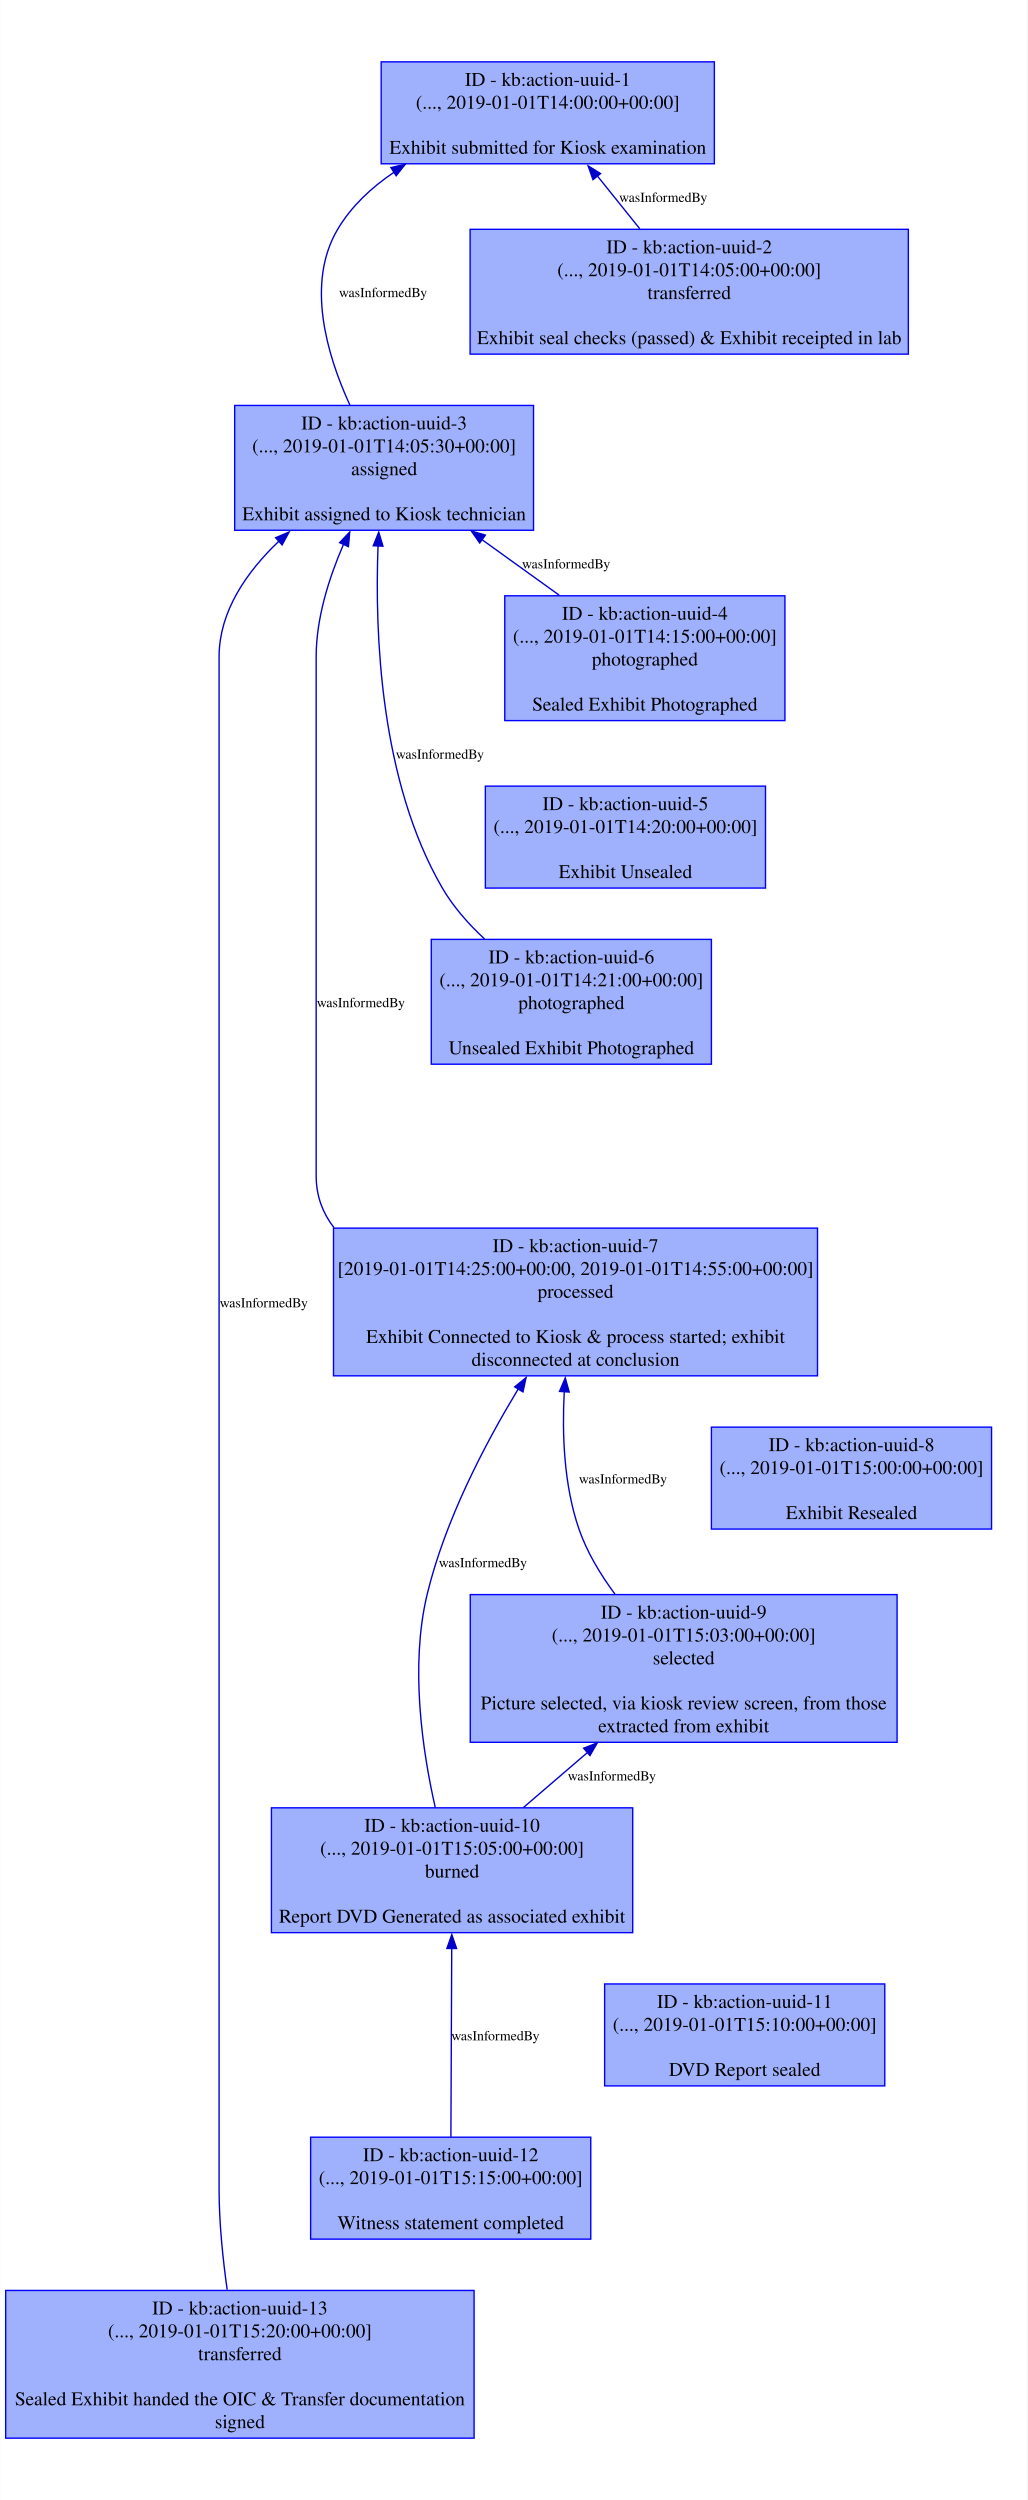
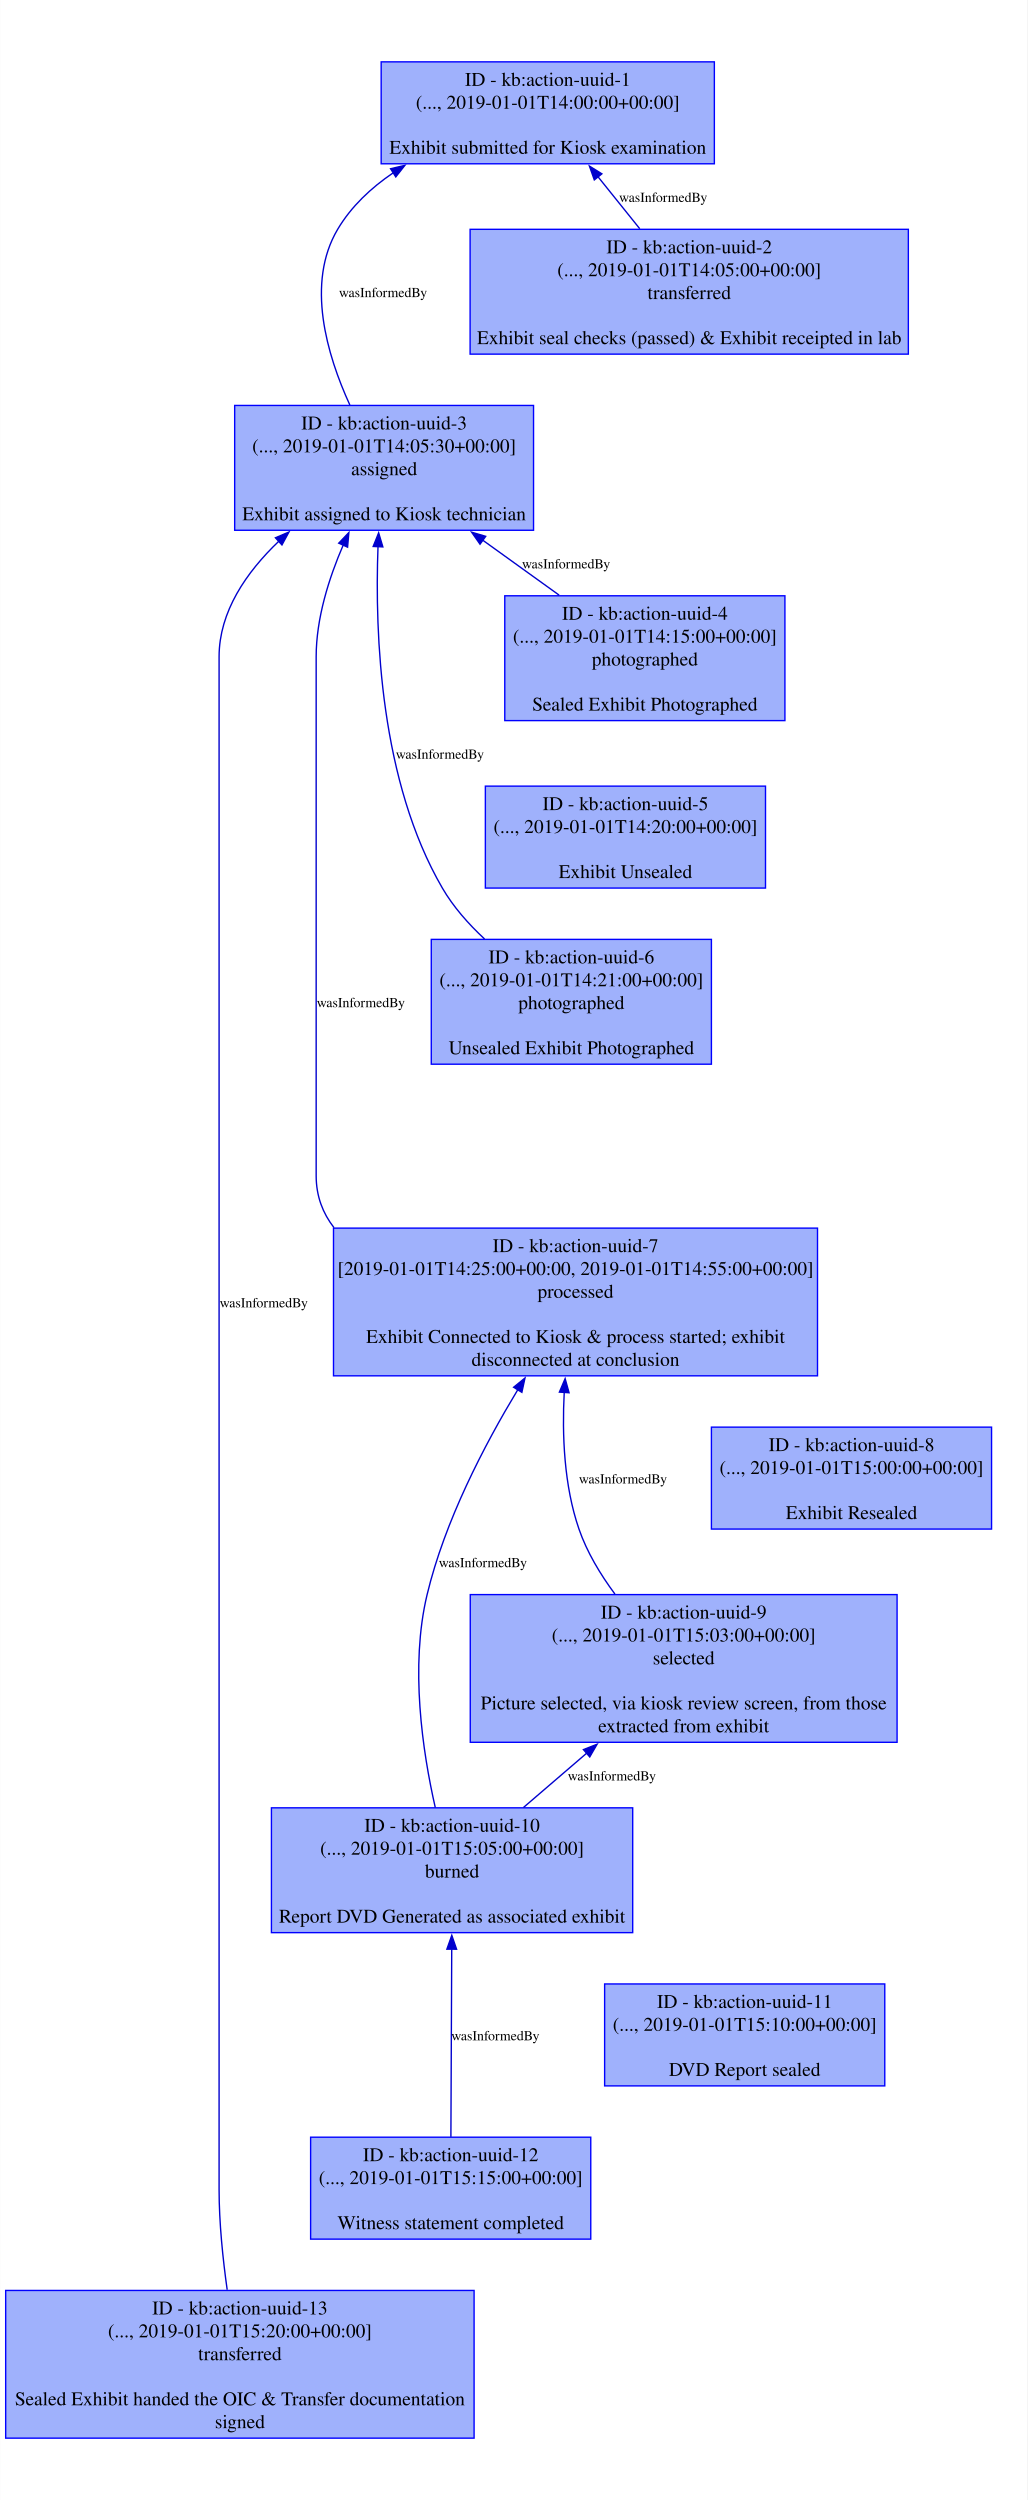
<svg xmlns="http://www.w3.org/2000/svg" xmlns:xlink="http://www.w3.org/1999/xlink" width="741pt" height="1803pt" viewBox="0.00 0.00 740.67 1802.65">
  <g id="graph0" class="graph" transform="scale(1 1) rotate(0) translate(4 1798.65)">
    <polygon fill="white" stroke="none" points="-4,4 -4,-1798.65 736.67,-1798.65 736.67,4 -4,4" />
    <g id="node1" class="node">
      <g id="a_node1">
        <a xlink:title="ID - http://example.org/kb/action-uuid-1">
          <polygon fill="#9fb1fc" stroke="#0000ff" points="511,-1754.05 270.75,-1754.05 270.75,-1680.55 511,-1680.55 511,-1754.05" />
          <text text-anchor="middle" x="390.88" y="-1736.75" font-family="Times,serif" font-size="14.00">ID - kb:action-uuid-1</text>
          <text text-anchor="middle" x="390.88" y="-1720.25" font-family="Times,serif" font-size="14.00">(..., 2019-01-01T14:00:00+00:00]</text>
          <text text-anchor="middle" x="390.88" y="-1687.75" font-family="Times,serif" font-size="14.00">Exhibit submitted for Kiosk examination</text>
        </a>
      </g>
    </g>
    <g id="node2" class="node">
      <g id="a_node2">
        <a xlink:title="ID - http://example.org/kb/action-uuid-10">
          <polygon fill="#9fb1fc" stroke="#0000ff" points="452.12,-495.1 191.62,-495.1 191.62,-405.1 452.12,-405.1 452.12,-495.1" />
          <text text-anchor="middle" x="321.88" y="-477.8" font-family="Times,serif" font-size="14.00">ID - kb:action-uuid-10</text>
          <text text-anchor="middle" x="321.88" y="-461.3" font-family="Times,serif" font-size="14.00">(..., 2019-01-01T15:05:00+00:00]</text>
          <text text-anchor="middle" x="321.88" y="-444.8" font-family="Times,serif" font-size="14.00">burned</text>
          <text text-anchor="middle" x="321.88" y="-412.3" font-family="Times,serif" font-size="14.00">Report DVD Generated as associated exhibit</text>
        </a>
      </g>
    </g>
    <g id="node11" class="node">
      <g id="a_node11">
        <a xlink:title="ID - http://example.org/kb/action-uuid-7">
          <polygon fill="#9fb1fc" stroke="#0000ff" points="585.38,-913.1 236.38,-913.1 236.38,-806.6 585.38,-806.6 585.38,-913.1" />
          <text text-anchor="middle" x="410.88" y="-895.8" font-family="Times,serif" font-size="14.00">ID - kb:action-uuid-7</text>
          <text text-anchor="middle" x="410.88" y="-879.3" font-family="Times,serif" font-size="14.00">[2019-01-01T14:25:00+00:00, 2019-01-01T14:55:00+00:00]</text>
          <text text-anchor="middle" x="410.88" y="-862.8" font-family="Times,serif" font-size="14.00">processed</text>
          <text text-anchor="middle" x="410.88" y="-830.3" font-family="Times,serif" font-size="14.00">Exhibit Connected to Kiosk &amp; process started; exhibit </text>
          <text text-anchor="middle" x="410.88" y="-813.8" font-family="Times,serif" font-size="14.00">disconnected at conclusion</text>
        </a>
      </g>
    </g>
    <g id="edge1" class="edge">
-       <path fill="none" stroke="#0000cd" d="M309.77,-495.28C300.57,-535.76 291.44,-597.06 303.88,-648.85 316.64,-702 345.22,-756.87 369.63,-797.19" />
-       <polygon fill="#0000cd" stroke="#0000cd" points="367.04,-798.65 375.25,-805.33 373,-794.98 367.04,-798.65" />
+       <path fill="none" stroke="#0000cd" d="M309.77,-495.28C300.57,-535.76 291.44,-597.06 303.88,-648.85 316.58,-701.78 344.98,-756.41 369.32,-796.68" />
+       <polygon fill="#0000cd" stroke="#0000cd" points="366.25,-798.35 374.46,-805.04 372.21,-794.69 366.25,-798.35" />
      <text text-anchor="middle" x="344.12" y="-668.6" font-family="Times,serif" font-size="10.00">wasInformedBy</text>
    </g>
    <g id="node13" class="node">
      <g id="a_node13">
        <a xlink:title="ID - http://example.org/kb/action-uuid-9">
          <polygon fill="#9fb1fc" stroke="#0000ff" points="642.75,-648.85 335,-648.85 335,-542.35 642.75,-542.35 642.75,-648.85" />
          <text text-anchor="middle" x="488.88" y="-631.55" font-family="Times,serif" font-size="14.00">ID - kb:action-uuid-9</text>
          <text text-anchor="middle" x="488.88" y="-615.05" font-family="Times,serif" font-size="14.00">(..., 2019-01-01T15:03:00+00:00]</text>
          <text text-anchor="middle" x="488.88" y="-598.55" font-family="Times,serif" font-size="14.00">selected</text>
          <text text-anchor="middle" x="488.88" y="-566.05" font-family="Times,serif" font-size="14.00">Picture selected, via kiosk review screen, from those </text>
          <text text-anchor="middle" x="488.88" y="-549.55" font-family="Times,serif" font-size="14.00">extracted from exhibit</text>
        </a>
      </g>
    </g>
    <g id="edge2" class="edge">
-       <path fill="none" stroke="#0000cd" d="M373.34,-495.33C387.95,-507.88 404.1,-521.76 419.58,-535.06" />
-       <polygon fill="#0000cd" stroke="#0000cd" points="416.74,-538.09 426.6,-541.95 421.3,-532.78 416.74,-538.09" />
+       <path fill="none" stroke="#0000cd" d="M373.34,-495.33C387.82,-507.76 403.81,-521.5 419.15,-534.69" />
+       <polygon fill="#0000cd" stroke="#0000cd" points="416.59,-537.1 426.45,-540.96 421.15,-531.79 416.59,-537.1" />
      <text text-anchor="middle" x="437.12" y="-514.85" font-family="Times,serif" font-size="10.00">wasInformedBy</text>
    </g>
    <g id="node3" class="node">
      <g id="a_node3">
        <a xlink:title="ID - http://example.org/kb/action-uuid-11">
          <polygon fill="#9fb1fc" stroke="#0000ff" points="633.88,-368.1 431.88,-368.1 431.88,-294.6 633.88,-294.6 633.88,-368.1" />
          <text text-anchor="middle" x="532.88" y="-350.8" font-family="Times,serif" font-size="14.00">ID - kb:action-uuid-11</text>
          <text text-anchor="middle" x="532.88" y="-334.3" font-family="Times,serif" font-size="14.00">(..., 2019-01-01T15:10:00+00:00]</text>
          <text text-anchor="middle" x="532.88" y="-301.8" font-family="Times,serif" font-size="14.00">DVD Report sealed</text>
        </a>
      </g>
    </g>
    <g id="node4" class="node">
      <g id="a_node4">
        <a xlink:title="ID - http://example.org/kb/action-uuid-12">
          <polygon fill="#9fb1fc" stroke="#0000ff" points="421.88,-257.6 219.88,-257.6 219.88,-184.1 421.88,-184.1 421.88,-257.6" />
          <text text-anchor="middle" x="320.88" y="-240.3" font-family="Times,serif" font-size="14.00">ID - kb:action-uuid-12</text>
          <text text-anchor="middle" x="320.88" y="-223.8" font-family="Times,serif" font-size="14.00">(..., 2019-01-01T15:15:00+00:00]</text>
          <text text-anchor="middle" x="320.88" y="-191.3" font-family="Times,serif" font-size="14.00">Witness statement completed</text>
        </a>
      </g>
    </g>
    <g id="edge3" class="edge">
-       <path fill="none" stroke="#0000cd" d="M321.03,-257.86C321.19,-294.39 321.45,-351.43 321.63,-393.72" />
-       <polygon fill="#0000cd" stroke="#0000cd" points="318.14,-393.69 321.68,-403.68 325.14,-393.66 318.14,-393.69" />
+       <path fill="none" stroke="#0000cd" d="M321.03,-257.86C321.19,-294.24 321.44,-350.95 321.63,-393.18" />
+       <polygon fill="#0000cd" stroke="#0000cd" points="318.13,-393.18 321.67,-403.17 325.13,-393.15 318.13,-393.18" />
      <text text-anchor="middle" x="353.12" y="-327.47" font-family="Times,serif" font-size="10.00">wasInformedBy</text>
    </g>
    <g id="node5" class="node">
      <g id="a_node5">
        <a xlink:title="ID - http://example.org/kb/action-uuid-13">
          <polygon fill="#9fb1fc" stroke="#0000ff" points="337.75,-147.1 0,-147.1 0,-40.6 337.75,-40.6 337.75,-147.1" />
          <text text-anchor="middle" x="168.88" y="-129.8" font-family="Times,serif" font-size="14.00">ID - kb:action-uuid-13</text>
          <text text-anchor="middle" x="168.88" y="-113.3" font-family="Times,serif" font-size="14.00">(..., 2019-01-01T15:20:00+00:00]</text>
          <text text-anchor="middle" x="168.88" y="-96.8" font-family="Times,serif" font-size="14.00">transferred</text>
          <text text-anchor="middle" x="168.88" y="-64.3" font-family="Times,serif" font-size="14.00">Sealed Exhibit handed the OIC &amp; Transfer documentation </text>
          <text text-anchor="middle" x="168.88" y="-47.8" font-family="Times,serif" font-size="14.00">signed</text>
        </a>
      </g>
    </g>
    <g id="node7" class="node">
      <g id="a_node7">
        <a xlink:title="ID - http://example.org/kb/action-uuid-3">
          <polygon fill="#9fb1fc" stroke="#0000ff" points="380.62,-1506.3 165.12,-1506.3 165.12,-1416.3 380.62,-1416.3 380.62,-1506.3" />
          <text text-anchor="middle" x="272.88" y="-1489" font-family="Times,serif" font-size="14.00">ID - kb:action-uuid-3</text>
          <text text-anchor="middle" x="272.88" y="-1472.5" font-family="Times,serif" font-size="14.00">(..., 2019-01-01T14:05:30+00:00]</text>
          <text text-anchor="middle" x="272.88" y="-1456" font-family="Times,serif" font-size="14.00">assigned</text>
          <text text-anchor="middle" x="272.88" y="-1423.5" font-family="Times,serif" font-size="14.00">Exhibit assigned to Kiosk technician</text>
        </a>
      </g>
    </g>
    <g id="edge4" class="edge">
-       <path fill="none" stroke="#0000cd" d="M159.72,-147.6C156.59,-169.83 153.88,-196.03 153.88,-219.85 153.88,-219.85 153.88,-219.85 153.88,-1325.05 153.88,-1357.79 173.77,-1386.36 197.29,-1408.71" />
-       <polygon fill="#0000cd" stroke="#0000cd" points="194.62,-1410.92 204.38,-1415.04 199.32,-1405.73 194.62,-1410.92" />
+       <path fill="none" stroke="#0000cd" d="M159.72,-147.6C156.59,-169.83 153.88,-196.03 153.88,-219.85 153.88,-219.85 153.88,-219.85 153.88,-1325.05 153.88,-1357.64 173.6,-1386.11 196.98,-1408.42" />
+       <polygon fill="#0000cd" stroke="#0000cd" points="194.5,-1410.89 204.26,-1415.03 199.21,-1405.71 194.5,-1410.89" />
      <text text-anchor="middle" x="186.12" y="-855.97" font-family="Times,serif" font-size="10.00">wasInformedBy</text>
    </g>
    <g id="node6" class="node">
      <g id="a_node6">
        <a xlink:title="ID - http://example.org/kb/action-uuid-2">
          <polygon fill="#9fb1fc" stroke="#0000ff" points="650.88,-1633.3 334.88,-1633.3 334.88,-1543.3 650.88,-1543.3 650.88,-1633.3" />
          <text text-anchor="middle" x="492.88" y="-1616" font-family="Times,serif" font-size="14.00">ID - kb:action-uuid-2</text>
          <text text-anchor="middle" x="492.88" y="-1599.5" font-family="Times,serif" font-size="14.00">(..., 2019-01-01T14:05:00+00:00]</text>
          <text text-anchor="middle" x="492.88" y="-1583" font-family="Times,serif" font-size="14.00">transferred</text>
          <text text-anchor="middle" x="492.88" y="-1550.5" font-family="Times,serif" font-size="14.00">Exhibit seal checks (passed) &amp; Exhibit receipted in lab</text>
        </a>
      </g>
    </g>
    <g id="edge5" class="edge">
-       <path fill="none" stroke="#0000cd" d="M457.2,-1633.72C447.3,-1646.04 436.56,-1659.42 426.66,-1671.75" />
-       <polygon fill="#0000cd" stroke="#0000cd" points="423.49,-1669.1 419.96,-1679.09 428.95,-1673.48 423.49,-1669.1" />
+       <path fill="none" stroke="#0000cd" d="M457.2,-1633.72C447.4,-1645.92 436.77,-1659.16 426.94,-1671.39" />
+       <polygon fill="#0000cd" stroke="#0000cd" points="424.44,-1668.92 420.91,-1678.91 429.9,-1673.3 424.44,-1668.92" />
      <text text-anchor="middle" x="474.12" y="-1653.05" font-family="Times,serif" font-size="10.00">wasInformedBy</text>
    </g>
    <g id="edge6" class="edge">
-       <path fill="none" stroke="#0000cd" d="M248.17,-1506.62C231.52,-1542.95 216.4,-1594.52 239.38,-1633.3 249.24,-1649.96 263.76,-1663.49 279.97,-1674.41" />
-       <polygon fill="#0000cd" stroke="#0000cd" points="277.8,-1677.82 288.12,-1680.22 281.55,-1671.91 277.8,-1677.82" />
+       <path fill="none" stroke="#0000cd" d="M248.17,-1506.62C231.52,-1542.95 216.4,-1594.52 239.38,-1633.3 249.15,-1649.8 263.49,-1663.24 279.52,-1674.11" />
+       <polygon fill="#0000cd" stroke="#0000cd" points="277.53,-1676.99 287.85,-1679.41 281.29,-1671.09 277.53,-1676.99" />
      <text text-anchor="middle" x="272.12" y="-1584.42" font-family="Times,serif" font-size="10.00">wasInformedBy</text>
    </g>
    <g id="node8" class="node">
      <g id="a_node8">
        <a xlink:title="ID - http://example.org/kb/action-uuid-4">
          <polygon fill="#9fb1fc" stroke="#0000ff" points="561.88,-1369.05 359.88,-1369.05 359.88,-1279.05 561.88,-1279.05 561.88,-1369.05" />
          <text text-anchor="middle" x="460.88" y="-1351.75" font-family="Times,serif" font-size="14.00">ID - kb:action-uuid-4</text>
          <text text-anchor="middle" x="460.88" y="-1335.25" font-family="Times,serif" font-size="14.00">(..., 2019-01-01T14:15:00+00:00]</text>
          <text text-anchor="middle" x="460.88" y="-1318.75" font-family="Times,serif" font-size="14.00">photographed</text>
          <text text-anchor="middle" x="460.88" y="-1286.25" font-family="Times,serif" font-size="14.00">Sealed Exhibit Photographed</text>
        </a>
      </g>
    </g>
    <g id="edge7" class="edge">
-       <path fill="none" stroke="#0000cd" d="M399.06,-1369.52C381.31,-1382.29 361.81,-1396.32 343.57,-1409.44" />
-       <polygon fill="#0000cd" stroke="#0000cd" points="341.8,-1407.12 335.73,-1415.8 345.89,-1412.8 341.8,-1407.12" />
+       <path fill="none" stroke="#0000cd" d="M399.06,-1369.52C381.47,-1382.18 362.17,-1396.06 344.07,-1409.08" />
+       <polygon fill="#0000cd" stroke="#0000cd" points="342.03,-1406.24 335.96,-1414.92 346.12,-1411.92 342.03,-1406.24" />
      <text text-anchor="middle" x="404.12" y="-1388.8" font-family="Times,serif" font-size="10.00">wasInformedBy</text>
    </g>
    <g id="node9" class="node">
      <g id="a_node9">
        <a xlink:title="ID - http://example.org/kb/action-uuid-5">
          <polygon fill="#9fb1fc" stroke="#0000ff" points="547.88,-1231.8 345.88,-1231.8 345.88,-1158.3 547.88,-1158.3 547.88,-1231.8" />
          <text text-anchor="middle" x="446.88" y="-1214.5" font-family="Times,serif" font-size="14.00">ID - kb:action-uuid-5</text>
          <text text-anchor="middle" x="446.88" y="-1198" font-family="Times,serif" font-size="14.00">(..., 2019-01-01T14:20:00+00:00]</text>
          <text text-anchor="middle" x="446.88" y="-1165.5" font-family="Times,serif" font-size="14.00">Exhibit Unsealed</text>
        </a>
      </g>
    </g>
    <g id="node10" class="node">
      <g id="a_node10">
        <a xlink:title="ID - http://example.org/kb/action-uuid-6">
          <polygon fill="#9fb1fc" stroke="#0000ff" points="508.88,-1121.3 306.88,-1121.3 306.88,-1031.3 508.88,-1031.3 508.88,-1121.3" />
          <text text-anchor="middle" x="407.88" y="-1104" font-family="Times,serif" font-size="14.00">ID - kb:action-uuid-6</text>
          <text text-anchor="middle" x="407.88" y="-1087.5" font-family="Times,serif" font-size="14.00">(..., 2019-01-01T14:21:00+00:00]</text>
          <text text-anchor="middle" x="407.88" y="-1071" font-family="Times,serif" font-size="14.00">photographed</text>
          <text text-anchor="middle" x="407.88" y="-1038.5" font-family="Times,serif" font-size="14.00">Unsealed Exhibit Photographed</text>
        </a>
      </g>
    </g>
    <g id="edge8" class="edge">
-       <path fill="none" stroke="#0000cd" d="M345.3,-1121.59C333.67,-1132.4 322.73,-1144.79 314.88,-1158.3 270.09,-1235.29 266.03,-1341.54 268.51,-1405.33" />
-       <polygon fill="#0000cd" stroke="#0000cd" points="265.04,-1405.13 269,-1414.96 272.04,-1404.81 265.04,-1405.13" />
+       <path fill="none" stroke="#0000cd" d="M345.3,-1121.59C333.67,-1132.4 322.73,-1144.79 314.88,-1158.3 270.27,-1234.97 266.07,-1340.67 268.48,-1404.54" />
+       <polygon fill="#0000cd" stroke="#0000cd" points="264.98,-1404.62 268.93,-1414.45 271.97,-1404.3 264.98,-1404.62" />
      <text text-anchor="middle" x="313.12" y="-1251.55" font-family="Times,serif" font-size="10.00">wasInformedBy</text>
    </g>
    <g id="edge9" class="edge">
-       <path fill="none" stroke="#0000cd" d="M236.73,-913.45C228.67,-923.78 223.88,-936.13 223.88,-950.9 223.88,-950.9 223.88,-950.9 223.88,-1325.05 223.88,-1352.8 233.11,-1381.95 243.56,-1406.04" />
-       <polygon fill="#0000cd" stroke="#0000cd" points="240.77,-1407.38 248.09,-1415.04 247.15,-1404.49 240.77,-1407.38" />
+       <path fill="none" stroke="#0000cd" d="M236.73,-913.45C228.67,-923.78 223.88,-936.13 223.88,-950.9 223.88,-950.9 223.88,-950.9 223.88,-1325.05 223.88,-1352.68 233.03,-1381.69 243.42,-1405.72" />
+       <polygon fill="#0000cd" stroke="#0000cd" points="240.15,-1407 247.46,-1414.66 246.53,-1404.11 240.15,-1407" />
      <text text-anchor="middle" x="256.12" y="-1072.42" font-family="Times,serif" font-size="10.00">wasInformedBy</text>
    </g>
    <g id="node12" class="node">
      <g id="a_node12">
        <a xlink:title="ID - http://example.org/kb/action-uuid-8">
          <polygon fill="#9fb1fc" stroke="#0000ff" points="710.88,-769.6 508.88,-769.6 508.88,-696.1 710.88,-696.1 710.88,-769.6" />
          <text text-anchor="middle" x="609.88" y="-752.3" font-family="Times,serif" font-size="14.00">ID - kb:action-uuid-8</text>
          <text text-anchor="middle" x="609.88" y="-735.8" font-family="Times,serif" font-size="14.00">(..., 2019-01-01T15:00:00+00:00]</text>
          <text text-anchor="middle" x="609.88" y="-703.3" font-family="Times,serif" font-size="14.00">Exhibit Resealed</text>
        </a>
      </g>
    </g>
    <g id="edge10" class="edge">
-       <path fill="none" stroke="#0000cd" d="M439.3,-649.24C428.77,-663.44 419.1,-679.5 413.38,-696.1 402.49,-727.64 401.12,-764.71 402.79,-795.5" />
-       <polygon fill="#0000cd" stroke="#0000cd" points="399.34,-795.36 403.5,-805.11 406.33,-794.9 399.34,-795.36" />
+       <path fill="none" stroke="#0000cd" d="M439.3,-649.24C428.77,-663.44 419.1,-679.5 413.38,-696.1 402.59,-727.37 401.14,-764.06 402.75,-794.69" />
+       <polygon fill="#0000cd" stroke="#0000cd" points="399.25,-794.85 403.4,-804.6 406.24,-794.39 399.25,-794.85" />
      <text text-anchor="middle" x="445.12" y="-728.97" font-family="Times,serif" font-size="10.00">wasInformedBy</text>
    </g>
  </g>
</svg>
